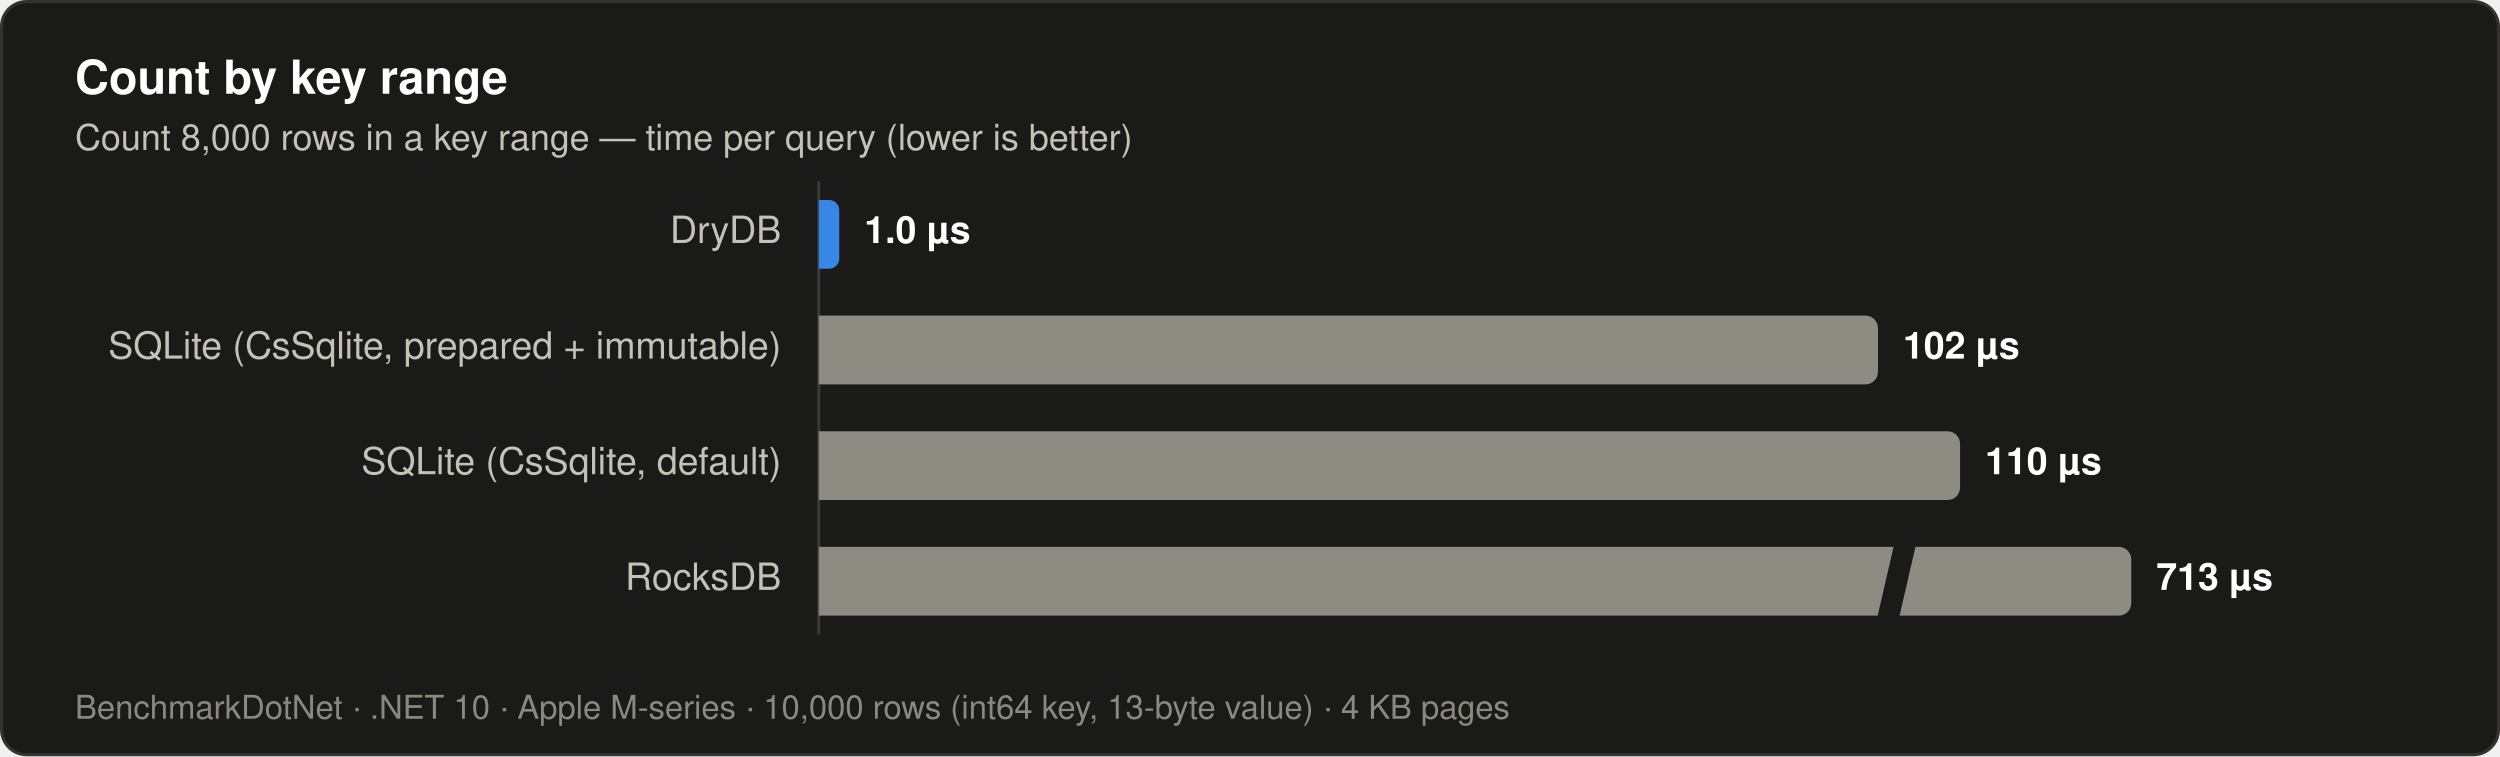
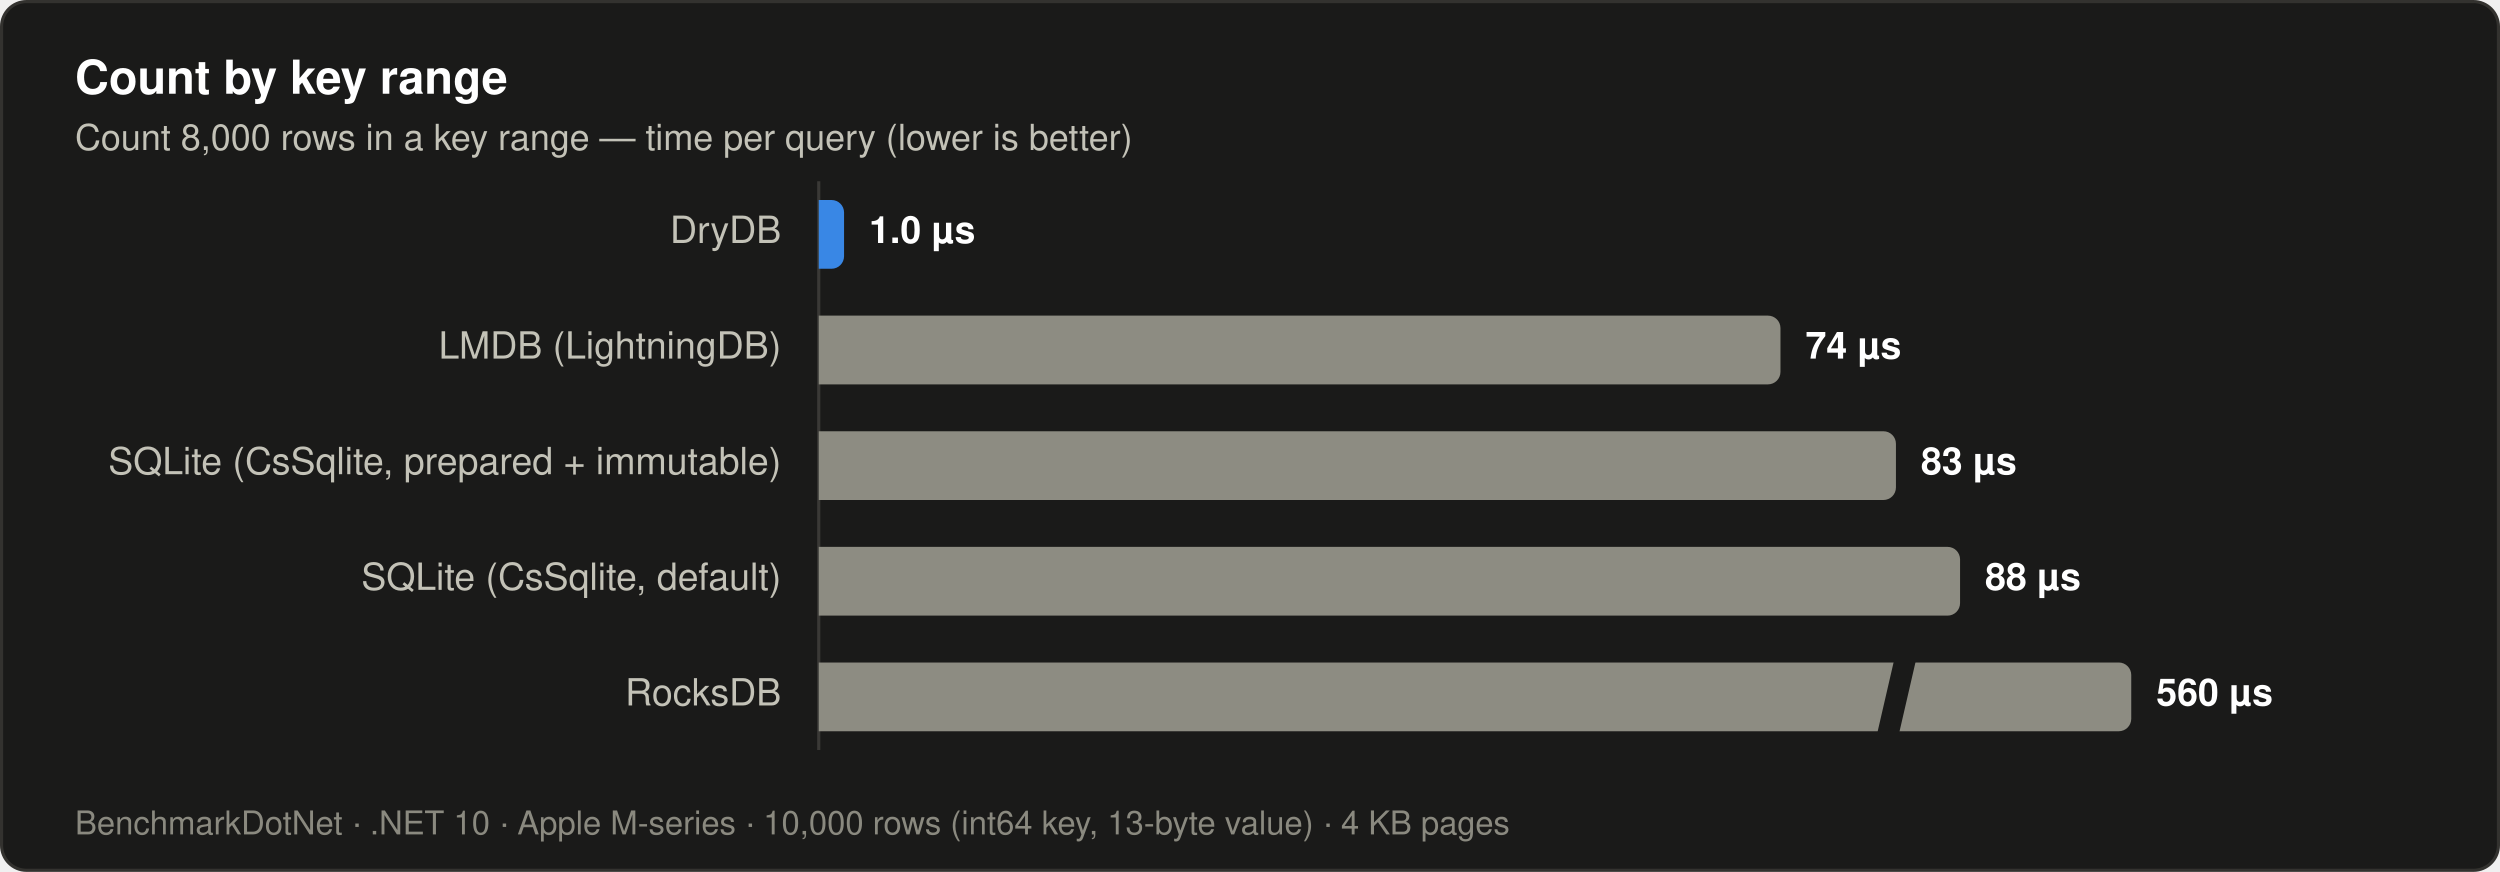
- <svg xmlns="http://www.w3.org/2000/svg" viewBox="0 0 800 242" width="800" height="242" role="img" aria-label="Count by key range benchmark">
-   <rect x="0.5" y="0.5" width="799" height="241" rx="8" fill="#1a1a19" stroke="#33322f" />
+ <svg xmlns="http://www.w3.org/2000/svg" viewBox="0 0 800 279" width="800" height="279" role="img" aria-label="Count by key range benchmark">
+   <rect x="0.5" y="0.5" width="799" height="278" rx="8" fill="#1a1a19" stroke="#33322f" />
  <g font-family="ui-sans-serif, -apple-system, 'Segoe UI', Helvetica, Arial, sans-serif">
    <text x="24" y="30" font-size="15" font-weight="600" fill="#ffffff">Count by key range</text>
    <text x="24" y="48" font-size="11.5" fill="#c3c2b7">Count 8,000 rows in a key range — time per query (lower is better)</text>
-     <line x1="262" y1="58" x2="262" y2="203" stroke="#3a3936" stroke-width="1" />
+     <line x1="262" y1="58" x2="262" y2="240" stroke="#3a3936" stroke-width="1" />
    <text x="250" y="75" text-anchor="end" dominant-baseline="central" font-size="12" fill="#c3c2b7">DryDB</text>
-     <path d="M262 64 h3.28 a3.284 3.284 0 0 1 3.284 3.284 v15.432 a3.284 3.284 0 0 1 -3.284 3.284 h-3.28 Z" fill="#3987e5" />
-     <text x="276.568" y="75" dominant-baseline="central" font-size="12" font-weight="600" fill="#ffffff">1.0 µs</text>
-     <text x="250" y="112" text-anchor="end" dominant-baseline="central" font-size="12" fill="#c3c2b7">SQLite (CsSqlite, prepared + immutable)</text>
-     <path d="M262 101 h334.95 a4 4 0 0 1 4 4 v14 a4 4 0 0 1 -4 4 h-334.95 Z" fill="#8d8c82" />
-     <text x="608.949" y="112" dominant-baseline="central" font-size="12" font-weight="600" fill="#ffffff">102 µs</text>
-     <text x="250" y="149" text-anchor="end" dominant-baseline="central" font-size="12" fill="#c3c2b7">SQLite (CsSqlite, default)</text>
-     <path d="M262 138 h361.22 a4 4 0 0 1 4 4 v14 a4 4 0 0 1 -4 4 h-361.22 Z" fill="#8d8c82" />
-     <text x="635.22" y="149" dominant-baseline="central" font-size="12" font-weight="600" fill="#ffffff">110 µs</text>
-     <text x="250" y="186" text-anchor="end" dominant-baseline="central" font-size="12" fill="#c3c2b7">RocksDB</text>
-     <path d="M262 175 h416.00 a4 4 0 0 1 4 4 v14 a4 4 0 0 1 -4 4 h-416.00 Z" fill="#8d8c82" />
-     <path d="M606.4 173 l-6 26 h7 l6 -26 Z" fill="#1a1a19" />
-     <text x="690" y="186" dominant-baseline="central" font-size="12" font-weight="600" fill="#ffffff">713 µs</text>
-     <text x="24" y="230" font-size="10.5" fill="#8a897f">BenchmarkDotNet · .NET 10 · Apple M-series · 10,000 rows (int64 key, 13-byte value) · 4 KB pages</text>
+     <path d="M262 64 h4.10 a4 4 0 0 1 4 4 v14 a4 4 0 0 1 -4 4 h-4.10 Z" fill="#3987e5" />
+     <text x="278.105" y="75" dominant-baseline="central" font-size="12" font-weight="600" fill="#ffffff">1.0 µs</text>
+     <text x="250" y="112" text-anchor="end" dominant-baseline="central" font-size="12" fill="#c3c2b7">LMDB (LightningDB)</text>
+     <path d="M262 101 h303.75 a4 4 0 0 1 4 4 v14 a4 4 0 0 1 -4 4 h-303.75 Z" fill="#8d8c82" />
+     <text x="577.753" y="112" dominant-baseline="central" font-size="12" font-weight="600" fill="#ffffff">74 µs</text>
+     <text x="250" y="149" text-anchor="end" dominant-baseline="central" font-size="12" fill="#c3c2b7">SQLite (CsSqlite, prepared + immutable)</text>
+     <path d="M262 138 h340.70 a4 4 0 0 1 4 4 v14 a4 4 0 0 1 -4 4 h-340.70 Z" fill="#8d8c82" />
+     <text x="614.696" y="149" dominant-baseline="central" font-size="12" font-weight="600" fill="#ffffff">83 µs</text>
+     <text x="250" y="186" text-anchor="end" dominant-baseline="central" font-size="12" fill="#c3c2b7">SQLite (CsSqlite, default)</text>
+     <path d="M262 175 h361.22 a4 4 0 0 1 4 4 v14 a4 4 0 0 1 -4 4 h-361.22 Z" fill="#8d8c82" />
+     <text x="635.22" y="186" dominant-baseline="central" font-size="12" font-weight="600" fill="#ffffff">88 µs</text>
+     <text x="250" y="223" text-anchor="end" dominant-baseline="central" font-size="12" fill="#c3c2b7">RocksDB</text>
+     <path d="M262 212 h416.00 a4 4 0 0 1 4 4 v14 a4 4 0 0 1 -4 4 h-416.00 Z" fill="#8d8c82" />
+     <path d="M606.4 210 l-6 26 h7 l6 -26 Z" fill="#1a1a19" />
+     <text x="690" y="223" dominant-baseline="central" font-size="12" font-weight="600" fill="#ffffff">560 µs</text>
+     <text x="24" y="267" font-size="10.5" fill="#8a897f">BenchmarkDotNet · .NET 10 · Apple M-series · 10,000 rows (int64 key, 13-byte value) · 4 KB pages</text>
  </g>
</svg>
